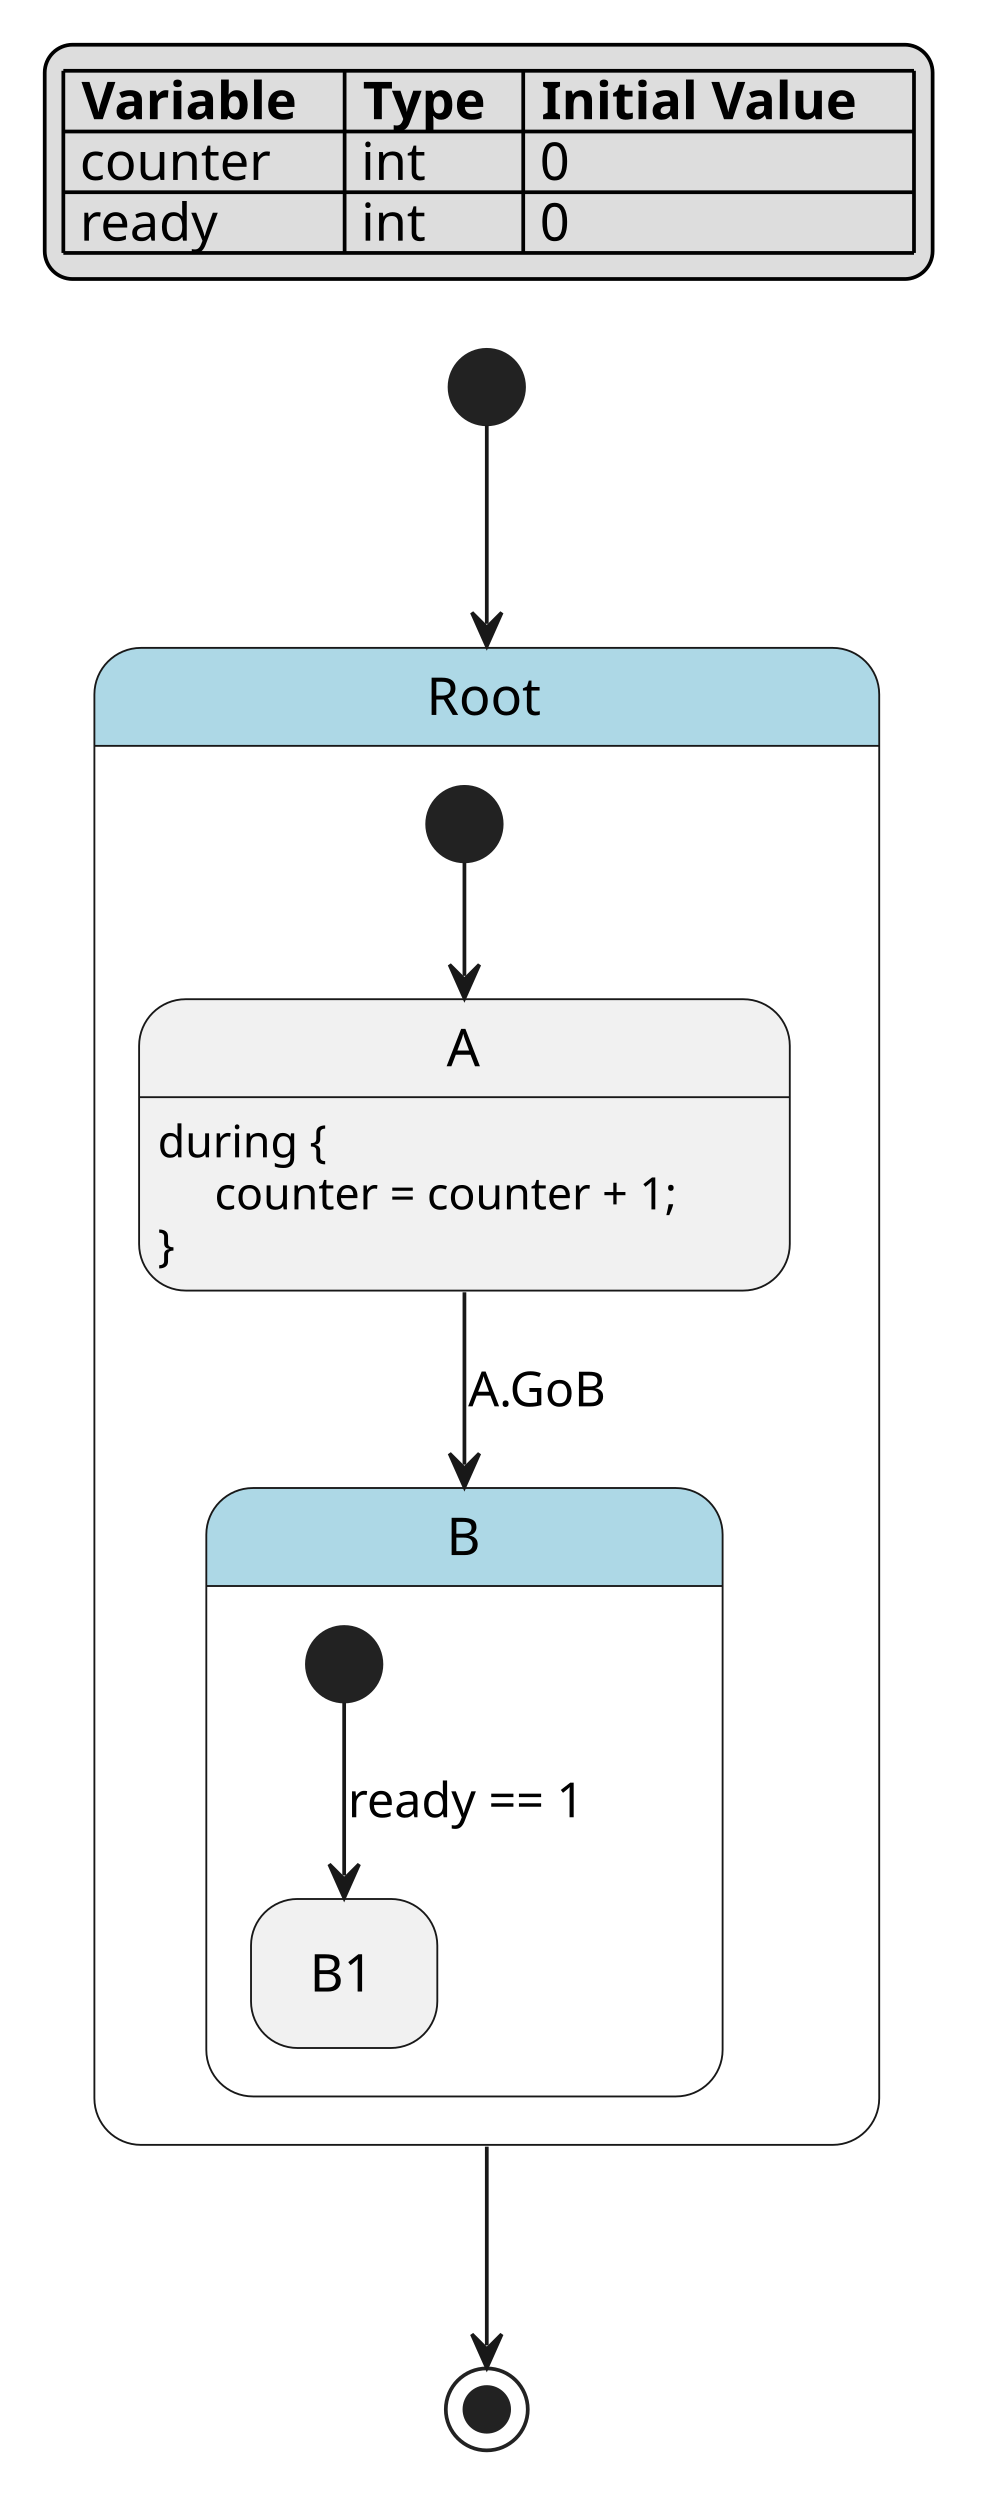
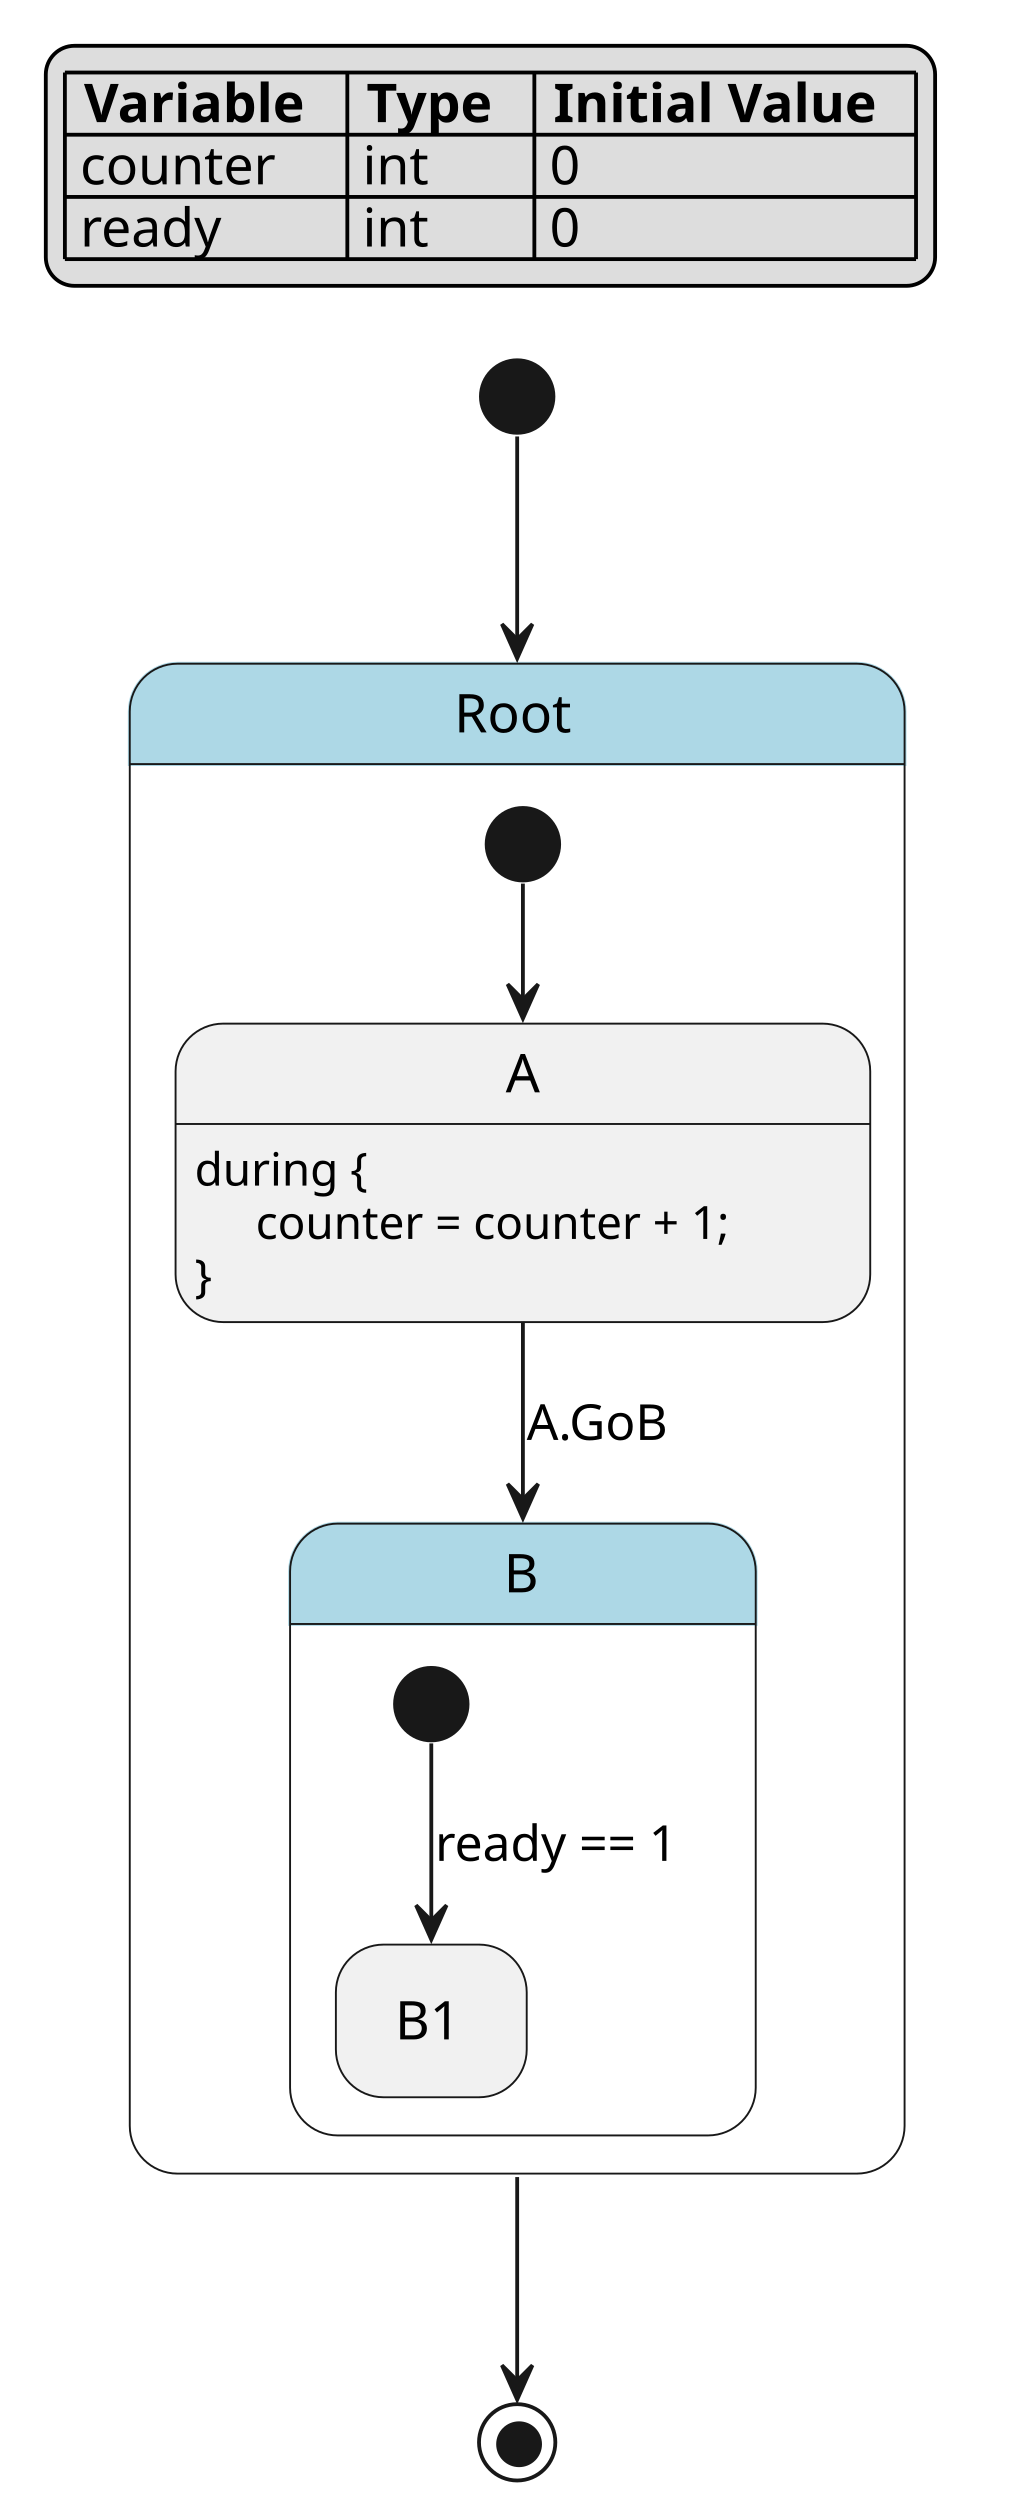
- <svg xmlns="http://www.w3.org/2000/svg" contentStyleType="text/css" data-diagram-type="STATE" height="671px" preserveAspectRatio="none" style="width:269px;height:671px;background:#FFFFFF;" version="1.1" viewBox="0 0 269 671" width="269px" zoomAndPan="magnify">
+ <svg xmlns="http://www.w3.org/2000/svg" contentStyleType="text/css" height="655px" preserveAspectRatio="none" style="width:265px;height:655px;background:#FFFFFF;" version="1.1" viewBox="0 0 265 655" width="265px" zoomAndPan="magnify">
  <defs />
  <g>
-     <g class="legend" data-source-line="10">
-       <rect fill="#DDDDDD" height="62.891" rx="7.5" ry="7.5" style="stroke:#000000;stroke-width:1;" width="238.314" x="12" y="12" />
-       <text fill="#000000" font-family="sans-serif" font-size="14" font-weight="bold" lengthAdjust="spacing" textLength="65.748" x="21.874" y="31.995">Variable</text>
-       <text fill="#000000" font-family="sans-serif" font-size="14" font-weight="bold" lengthAdjust="spacing" textLength="38.192" x="97.37" y="31.995">Type</text>
-       <text fill="#000000" font-family="sans-serif" font-size="14" font-weight="bold" lengthAdjust="spacing" textLength="95.129" x="145.31" y="31.995">Initial Value</text>
-       <text fill="#000000" font-family="sans-serif" font-size="14" lengthAdjust="spacing" textLength="53.867" x="21.45" y="48.292">counter</text>
-       <text fill="#000000" font-family="sans-serif" font-size="14" lengthAdjust="spacing" textLength="18.252" x="96.946" y="48.292">int</text>
-       <text fill="#000000" font-family="sans-serif" font-size="14" lengthAdjust="spacing" textLength="8.907" x="144.887" y="48.292">0</text>
-       <text fill="#000000" font-family="sans-serif" font-size="14" lengthAdjust="spacing" textLength="40.12" x="21.45" y="64.589">ready</text>
-       <text fill="#000000" font-family="sans-serif" font-size="14" lengthAdjust="spacing" textLength="18.252" x="96.946" y="64.589">int</text>
-       <text fill="#000000" font-family="sans-serif" font-size="14" lengthAdjust="spacing" textLength="8.907" x="144.887" y="64.589">0</text>
-       <line style="stroke:#000000;stroke-width:1;" x1="17" x2="245.314" y1="19" y2="19" />
-       <line style="stroke:#000000;stroke-width:1;" x1="17" x2="245.314" y1="35.297" y2="35.297" />
-       <line style="stroke:#000000;stroke-width:1;" x1="17" x2="245.314" y1="51.594" y2="51.594" />
-       <line style="stroke:#000000;stroke-width:1;" x1="17" x2="245.314" y1="67.891" y2="67.891" />
-       <line style="stroke:#000000;stroke-width:1;" x1="17" x2="17" y1="19" y2="67.891" />
-       <line style="stroke:#000000;stroke-width:1;" x1="92.496" x2="92.496" y1="19" y2="67.891" />
-       <line style="stroke:#000000;stroke-width:1;" x1="140.436" x2="140.436" y1="19" y2="67.891" />
-       <line style="stroke:#000000;stroke-width:1;" x1="245.314" x2="245.314" y1="19" y2="67.891" />
+     <rect fill="#DDDDDD" height="62.891" id="_legend" rx="7.5" ry="7.5" style="stroke:#000000;stroke-width:1.0;" width="233" x="12" y="12" />
+     <text fill="#000000" font-family="sans-serif" font-size="14" font-weight="bold" lengthAdjust="spacing" textLength="64" x="22" y="31.995">Variable</text>
+     <text fill="#000000" font-family="sans-serif" font-size="14" font-weight="bold" lengthAdjust="spacing" textLength="39" x="96" y="31.995">Type</text>
+     <text fill="#000000" font-family="sans-serif" font-size="14" font-weight="bold" lengthAdjust="spacing" textLength="90" x="145" y="31.995">Initial Value</text>
+     <text fill="#000000" font-family="sans-serif" font-size="14" lengthAdjust="spacing" textLength="54" x="21" y="48.292">counter</text>
+     <text fill="#000000" font-family="sans-serif" font-size="14" lengthAdjust="spacing" textLength="17" x="95" y="48.292">int</text>
+     <text fill="#000000" font-family="sans-serif" font-size="14" lengthAdjust="spacing" textLength="9" x="144" y="48.292">0</text>
+     <text fill="#000000" font-family="sans-serif" font-size="14" lengthAdjust="spacing" textLength="38" x="21" y="64.589">ready</text>
+     <text fill="#000000" font-family="sans-serif" font-size="14" lengthAdjust="spacing" textLength="17" x="95" y="64.589">int</text>
+     <text fill="#000000" font-family="sans-serif" font-size="14" lengthAdjust="spacing" textLength="9" x="144" y="64.589">0</text>
+     <line style="stroke:#000000;stroke-width:1.0;" x1="17" x2="240" y1="19" y2="19" />
+     <line style="stroke:#000000;stroke-width:1.0;" x1="17" x2="240" y1="35.297" y2="35.297" />
+     <line style="stroke:#000000;stroke-width:1.0;" x1="17" x2="240" y1="51.594" y2="51.594" />
+     <line style="stroke:#000000;stroke-width:1.0;" x1="17" x2="240" y1="67.891" y2="67.891" />
+     <line style="stroke:#000000;stroke-width:1.0;" x1="17" x2="17" y1="19" y2="67.891" />
+     <line style="stroke:#000000;stroke-width:1.0;" x1="91" x2="91" y1="19" y2="67.891" />
+     <line style="stroke:#000000;stroke-width:1.0;" x1="140" x2="140" y1="19" y2="67.891" />
+     <line style="stroke:#000000;stroke-width:1.0;" x1="240" x2="240" y1="19" y2="67.891" />
+     <path d="M46.5,173.891 L224.5,173.891 A12.5,12.5 0 0 1 237,186.391 L237,200.188 L34,200.188 L34,186.391 A12.5,12.5 0 0 1 46.5,173.891 " fill="#ADD8E6" style="stroke:#ADD8E6;stroke-width:1.0;" />
+     <rect fill="none" height="395.594" rx="12.5" ry="12.5" style="stroke:#181818;stroke-width:0.5;" width="203" x="34" y="173.891" />
+     <line style="stroke:#181818;stroke-width:0.5;" x1="34" x2="237" y1="200.188" y2="200.188" />
+     <text fill="#000000" font-family="sans-serif" font-size="14" lengthAdjust="spacing" textLength="33" x="119" y="191.886">Root</text>
+     <g id="root.root__a">
+       <rect fill="#F1F1F1" height="78.203" rx="12.5" ry="12.5" style="stroke:#181818;stroke-width:0.5;" width="182" x="46" y="268.188" />
+       <line style="stroke:#181818;stroke-width:0.5;" x1="46" x2="228" y1="294.484" y2="294.484" />
+       <text fill="#000000" font-family="sans-serif" font-size="14" lengthAdjust="spacing" textLength="9" x="132.5" y="286.183">A</text>
+       <text fill="#000000" font-family="sans-serif" font-size="12" lengthAdjust="spacing" textLength="52" x="51" y="310.623">during {</text>
+       <text fill="#000000" font-family="sans-serif" font-size="12" lengthAdjust="spacing" textLength="146" x="67" y="324.592">counter = counter + 1;</text>
+       <text fill="#000000" font-family="sans-serif" font-size="12" lengthAdjust="spacing" textLength="8" x="51" y="338.56">}</text>
    </g>
-     <path d="M37.834,173.891 L223.48,173.891 A12.5,12.5 0 0 1 235.98,186.391 L235.98,200.188 L25.334,200.188 L25.334,186.391 A12.5,12.5 0 0 1 37.834,173.891" fill="#ADD8E6" />
-     <rect fill="none" height="401.794" rx="12.5" ry="12.5" style="stroke:#181818;stroke-width:0.5;" width="210.647" x="25.334" y="173.891" />
-     <line style="stroke:#181818;stroke-width:0.5;" x1="25.334" x2="235.98" y1="200.188" y2="200.188" />
-     <text fill="#000000" font-family="sans-serif" font-size="14" lengthAdjust="spacing" textLength="32.348" x="114.483" y="191.886">Root</text>
-     <g class="entity" data-qualified-name="root.root__a" id="ent0003">
-       <rect fill="#F1F1F1" height="78.203" rx="12.5" ry="12.5" style="stroke:#181818;stroke-width:0.5;" width="174.647" x="37.334" y="268.188" />
-       <line style="stroke:#181818;stroke-width:0.5;" x1="37.334" x2="211.98" y1="294.484" y2="294.484" />
-       <text fill="#000000" font-family="sans-serif" font-size="14" lengthAdjust="spacing" textLength="9.577" x="119.868" y="286.183">A</text>
-       <text fill="#000000" font-family="sans-serif" font-size="12" lengthAdjust="spacing" textLength="50.162" x="42.334" y="310.623">during {</text>
-       <text fill="#000000" font-family="sans-serif" font-size="12" lengthAdjust="spacing" textLength="139.389" x="57.591" y="324.592">counter = counter + 1;</text>
-       <text fill="#000000" font-family="sans-serif" font-size="12" lengthAdjust="spacing" textLength="7.635" x="42.334" y="338.56">}</text>
+     <path d="M88.5,399.188 L185.5,399.188 A12.5,12.5 0 0 1 198,411.688 L198,425.484 L76,425.484 L76,411.688 A12.5,12.5 0 0 1 88.5,399.188 " fill="#ADD8E6" style="stroke:#ADD8E6;stroke-width:1.0;" />
+     <rect fill="none" height="160.297" rx="12.5" ry="12.5" style="stroke:#181818;stroke-width:0.5;" width="122" x="76" y="399.188" />
+     <line style="stroke:#181818;stroke-width:0.5;" x1="76" x2="198" y1="425.484" y2="425.484" />
+     <text fill="#000000" font-family="sans-serif" font-size="14" lengthAdjust="spacing" textLength="10" x="132" y="417.183">B</text>
+     <rect fill="#F1F1F1" height="40" rx="12.5" ry="12.5" style="stroke:#181818;stroke-width:0.5;" width="50" x="88" y="509.484" />
+     <text fill="#000000" font-family="sans-serif" font-size="14" lengthAdjust="spacing" textLength="19" x="103.5" y="534.331">B1</text>
+     <ellipse cx="113" cy="446.484" fill="#181818" rx="10" ry="10" style="stroke:none;stroke-width:1.0;" />
+     <g id="link_*start*root__b_root__b__b1">
+       <path d="M113,456.774 C113,468.104 113,487.684 113,503.534 " fill="none" id="*start*root__b-to-root__b__b1" style="stroke:#181818;stroke-width:1.0;" />
+       <polygon fill="#181818" points="113,508.174,117,499.174,113,503.174,109,499.174,113,508.174" style="stroke:#181818;stroke-width:1.0;" />
+       <text fill="#000000" font-family="sans-serif" font-size="13" lengthAdjust="spacing" textLength="74" x="114" y="487.551">ready == 1</text>
    </g>
-     <path d="M67.874,399.387 L181.449,399.387 A12.5,12.5 0 0 1 193.949,411.887 L193.949,425.684 L55.373,425.684 L55.373,411.887 A12.5,12.5 0 0 1 67.874,399.387" fill="#ADD8E6" />
-     <rect fill="none" height="163.297" rx="12.5" ry="12.5" style="stroke:#181818;stroke-width:0.5;" width="138.575" x="55.373" y="399.387" />
-     <line style="stroke:#181818;stroke-width:0.5;" x1="55.373" x2="193.949" y1="425.684" y2="425.684" />
-     <text fill="#000000" font-family="sans-serif" font-size="14" lengthAdjust="spacing" textLength="9.604" x="119.859" y="417.383">B</text>
-     <rect fill="#F1F1F1" height="40" rx="12.5" ry="12.5" style="stroke:#181818;stroke-width:0.5;" width="50" x="67.374" y="509.684" />
-     <text fill="#000000" font-family="sans-serif" font-size="14" lengthAdjust="spacing" textLength="18.512" x="83.118" y="534.531">B1</text>
-     <g class="start_entity" data-qualified-name="root.root__b..start.root__b" data-source-line="21" id="ent0002">
-       <ellipse cx="92.374" cy="446.684" fill="#222222" rx="10" ry="10" style="stroke:#222222;stroke-width:1;" />
+     <ellipse cx="137" cy="221.188" fill="#181818" rx="10" ry="10" style="stroke:none;stroke-width:1.0;" />
+     <g id="link_*start*root_root__a">
+       <path d="M137,231.498 C137,239.137 137,250.537 137,262.158 " fill="none" id="*start*root-to-root__a" style="stroke:#181818;stroke-width:1.0;" />
+       <polygon fill="#181818" points="137,266.858,141,257.858,137,261.858,133,257.858,137,266.858" style="stroke:#181818;stroke-width:1.0;" />
    </g>
-     <g class="link" data-entity-1="ent0002" data-entity-2="ent0005" data-link-type="dependency" data-source-line="21" id="lnk3">
-       <path d="M92.374,456.974 C92.374,469.694 92.374,486.824 92.374,503.374" fill="none" id="*start*root__b-to-root__b__b1" style="stroke:#181818;stroke-width:1;" />
-       <polygon fill="#181818" points="92.374,509.374,96.374,500.374,92.374,504.374,88.374,500.374,92.374,509.374" style="stroke:#181818;stroke-width:1;" />
-       <text fill="#000000" font-family="sans-serif" font-size="13" lengthAdjust="spacing" textLength="75.575" x="93.374" y="487.751">ready == 1</text>
+     <g id="link_root__a_root__b">
+       <path d="M137,346.337 C137,360.327 137,376.767 137,393.207 " fill="none" id="root__a-to-root__b" style="stroke:#181818;stroke-width:1.0;" />
+       <polygon fill="#181818" points="137,397.788,141,388.788,137,392.788,133,388.788,137,397.788" style="stroke:#181818;stroke-width:1.0;" />
+       <text fill="#000000" font-family="sans-serif" font-size="13" lengthAdjust="spacing" textLength="40" x="138" y="377.254">A.GoB</text>
    </g>
-     <g class="start_entity" data-qualified-name="root..start.root" data-source-line="23" id="ent0004">
-       <ellipse cx="124.653" cy="221.188" fill="#222222" rx="10" ry="10" style="stroke:#222222;stroke-width:1;" />
+     <ellipse cx="135.5" cy="103.891" fill="#181818" rx="10" ry="10" style="stroke:none;stroke-width:1.0;" />
+     <ellipse cx="135.5" cy="639.891" fill="none" rx="10" ry="10" style="stroke:#181818;stroke-width:1.0;" />
+     <ellipse cx="136" cy="640.391" fill="#181818" rx="6" ry="6" style="stroke:none;stroke-width:1.0;" />
+     <g id="link_*start*_root">
+       <path d="M135.5,114.361 C135.5,125.151 135.5,144.331 135.5,167.531 " fill="none" id="*start*-to-root" style="stroke:#181818;stroke-width:1.0;" />
+       <polygon fill="#181818" points="135.5,172.511,139.5,163.511,135.5,167.511,131.5,163.511,135.5,172.511" style="stroke:#181818;stroke-width:1.0;" />
    </g>
-     <g class="link" data-entity-1="ent0004" data-entity-2="ent0003" data-link-type="dependency" data-source-line="23" id="lnk5">
-       <path d="M124.653,231.507 C124.653,240.407 124.653,248.417 124.653,261.918" fill="none" id="*start*root-to-root__a" style="stroke:#181818;stroke-width:1;" />
-       <polygon fill="#181818" points="124.653,267.918,128.654,258.918,124.653,262.918,120.653,258.918,124.653,267.918" style="stroke:#181818;stroke-width:1;" />
-     </g>
-     <g class="link" data-entity-1="ent0003" data-entity-2="ent0004" data-link-type="dependency" data-source-line="24" id="lnk6">
-       <path d="M124.653,346.837 C124.653,362.358 124.653,374.887 124.653,393.118" fill="none" id="root__a-to-root__b" style="stroke:#181818;stroke-width:1;" />
-       <polygon fill="#181818" points="124.653,399.118,128.654,390.118,124.653,394.118,120.653,390.118,124.653,399.118" style="stroke:#181818;stroke-width:1;" />
-       <text fill="#000000" font-family="sans-serif" font-size="13" lengthAdjust="spacing" textLength="39.971" x="125.653" y="377.454">A.GoB</text>
-     </g>
-     <g class="start_entity" data-qualified-name=".start." data-source-line="26" id="ent0007">
-       <ellipse cx="130.654" cy="103.891" fill="#222222" rx="10" ry="10" style="stroke:#222222;stroke-width:1;" />
-     </g>
-     <g class="end_entity" data-qualified-name=".end." data-source-line="27" id="ent0009">
-       <ellipse cx="130.654" cy="646.681" fill="none" rx="11" ry="11" style="stroke:#222222;stroke-width:1;" />
-       <ellipse cx="130.654" cy="646.681" fill="#222222" rx="6" ry="6" style="stroke:#222222;stroke-width:1;" />
-     </g>
-     <g class="link" data-entity-1="ent0007" data-entity-2="ent0002" data-link-type="dependency" data-source-line="26" id="lnk8">
-       <path d="M130.654,114.141 C130.654,125.781 130.654,141.411 130.654,167.421" fill="none" id="*start*-to-root" style="stroke:#181818;stroke-width:1;" />
-       <polygon fill="#181818" points="130.654,173.421,134.654,164.421,130.654,168.421,126.653,164.421,130.654,173.421" style="stroke:#181818;stroke-width:1;" />
-     </g>
-     <g class="link" data-entity-1="ent0002" data-entity-2="ent0009" data-link-type="dependency" data-source-line="27" id="lnk10">
-       <path d="M130.654,576.171 C130.654,601.951 130.654,617.521 130.654,629.511" fill="none" id="root-to-*end*" style="stroke:#181818;stroke-width:1;" />
-       <polygon fill="#181818" points="130.654,635.511,134.654,626.511,130.654,630.511,126.653,626.511,130.654,635.511" style="stroke:#181818;stroke-width:1;" />
+     <g id="link_root_*end*">
+       <path d="M135.5,570.391 C135.5,592.541 135.5,611.551 135.5,623.881 " fill="none" id="root-to-*end*" style="stroke:#181818;stroke-width:1.0;" />
+       <polygon fill="#181818" points="135.5,628.701,139.5,619.701,135.5,623.701,131.5,619.701,135.5,628.701" style="stroke:#181818;stroke-width:1.0;" />
    </g>
  </g>
</svg>
